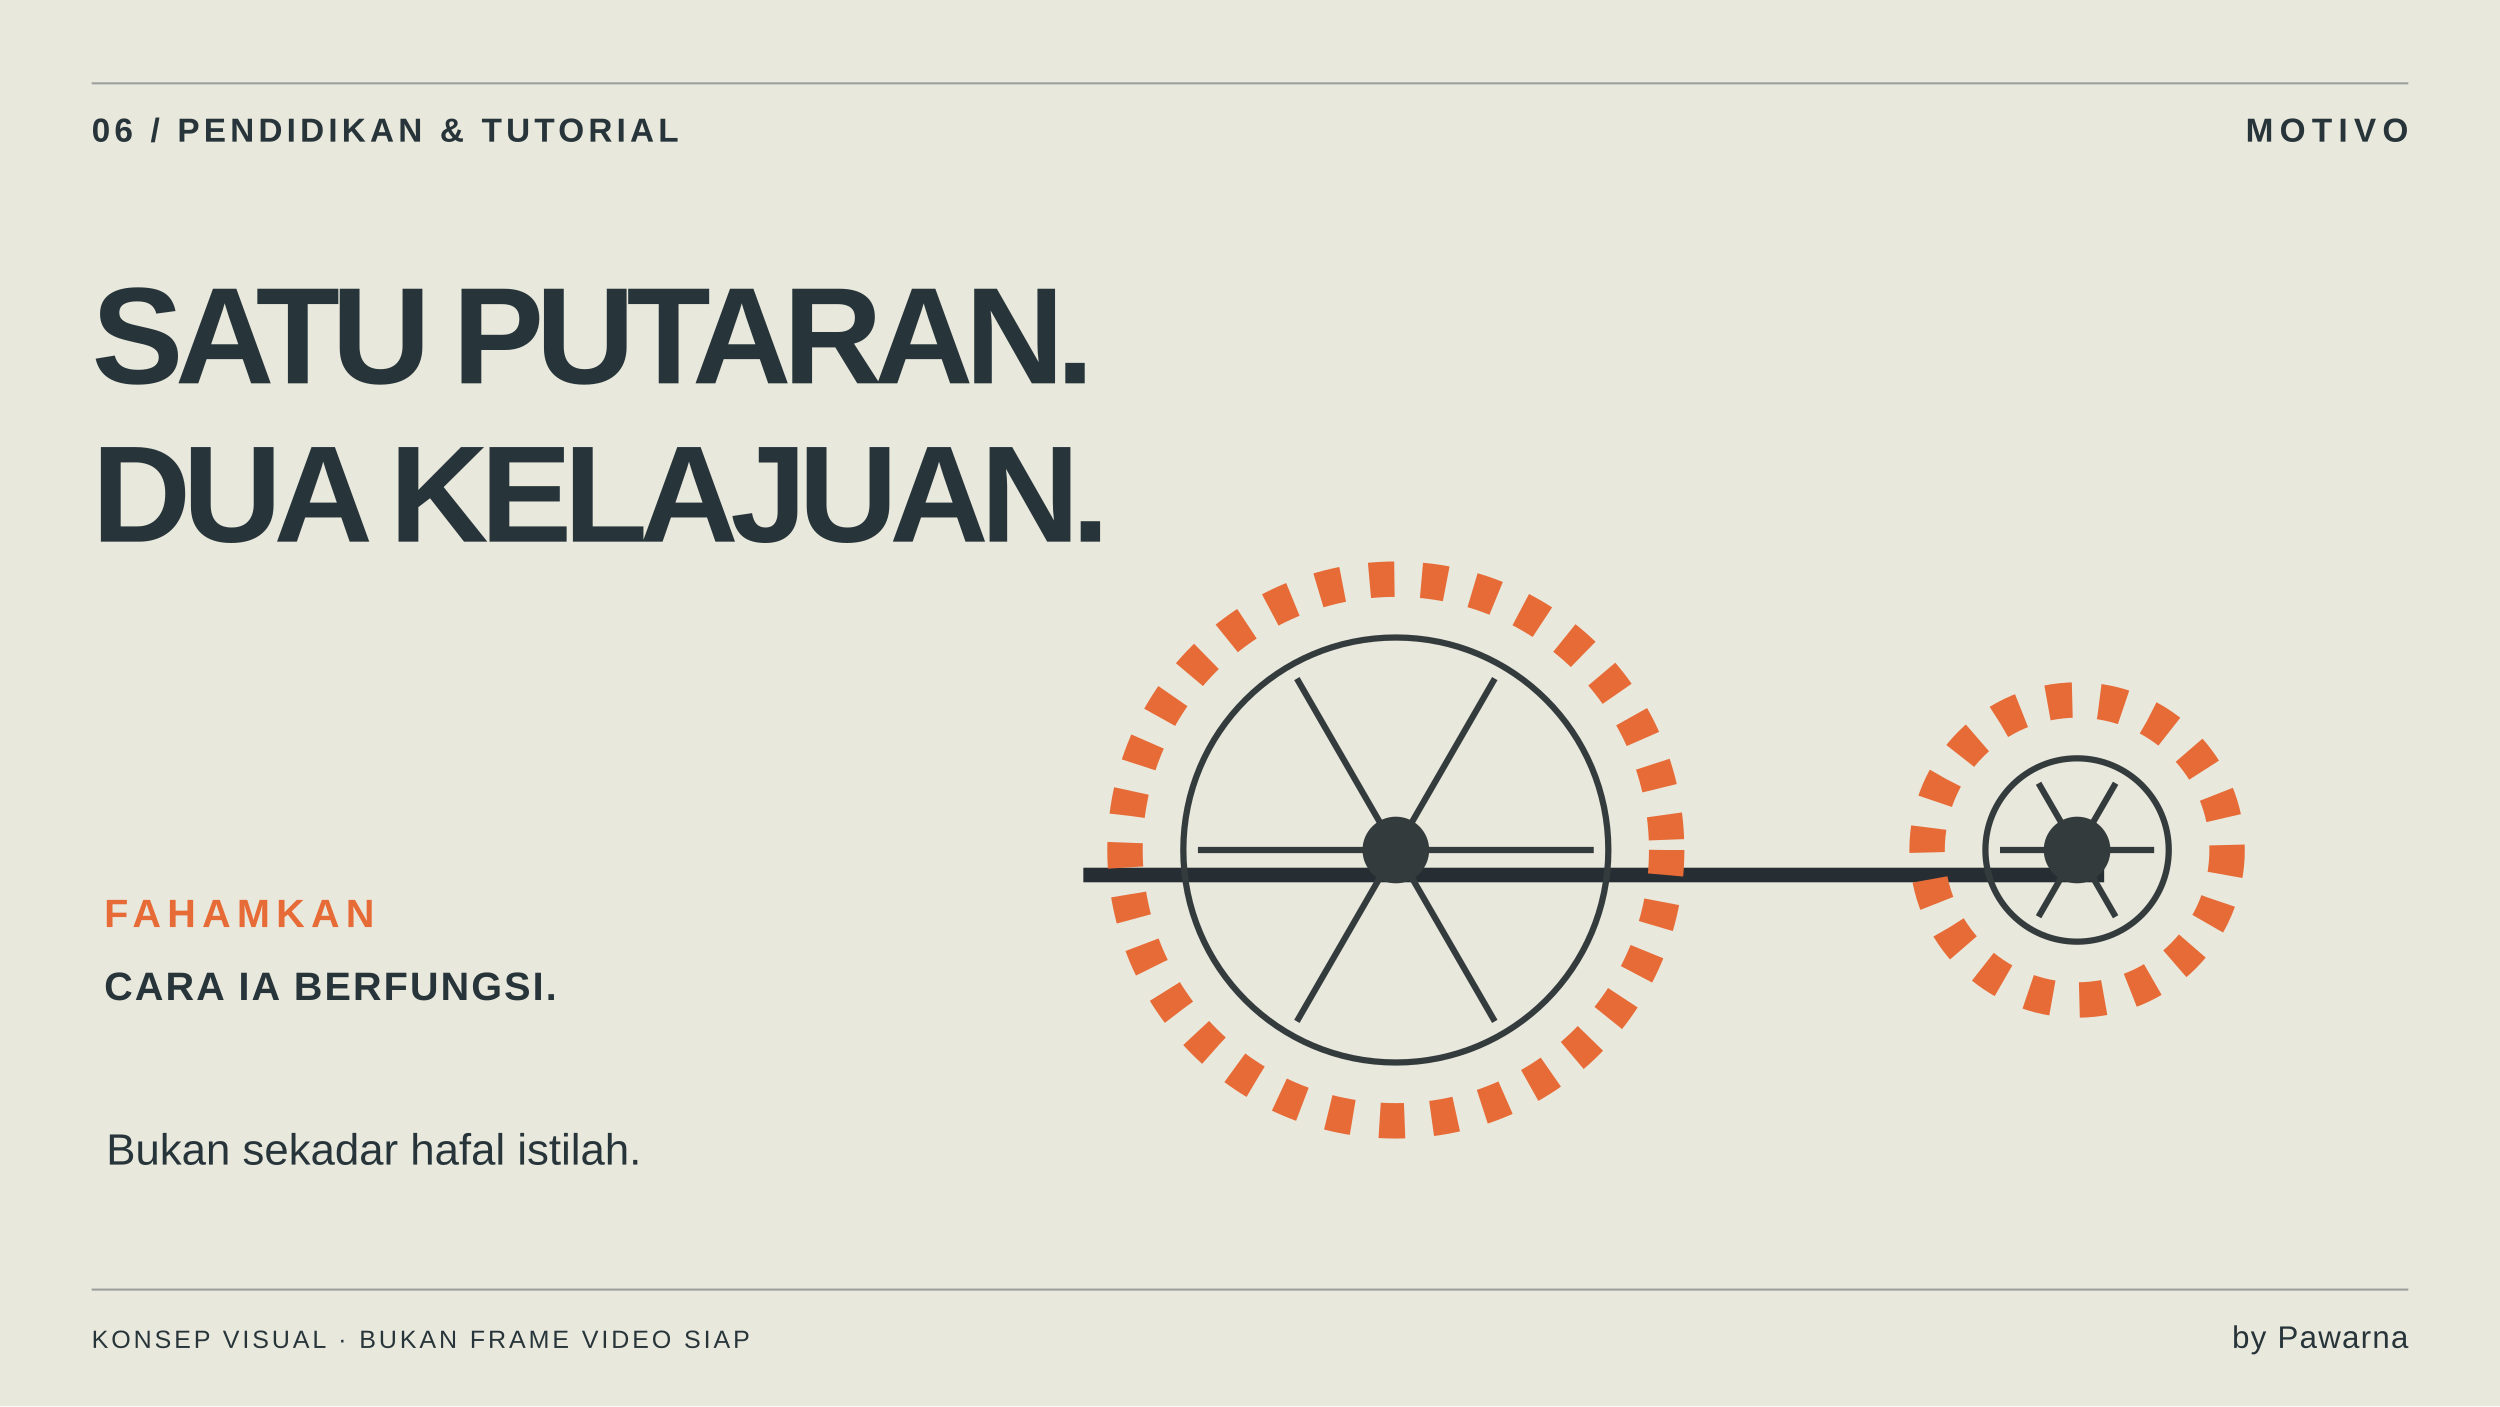
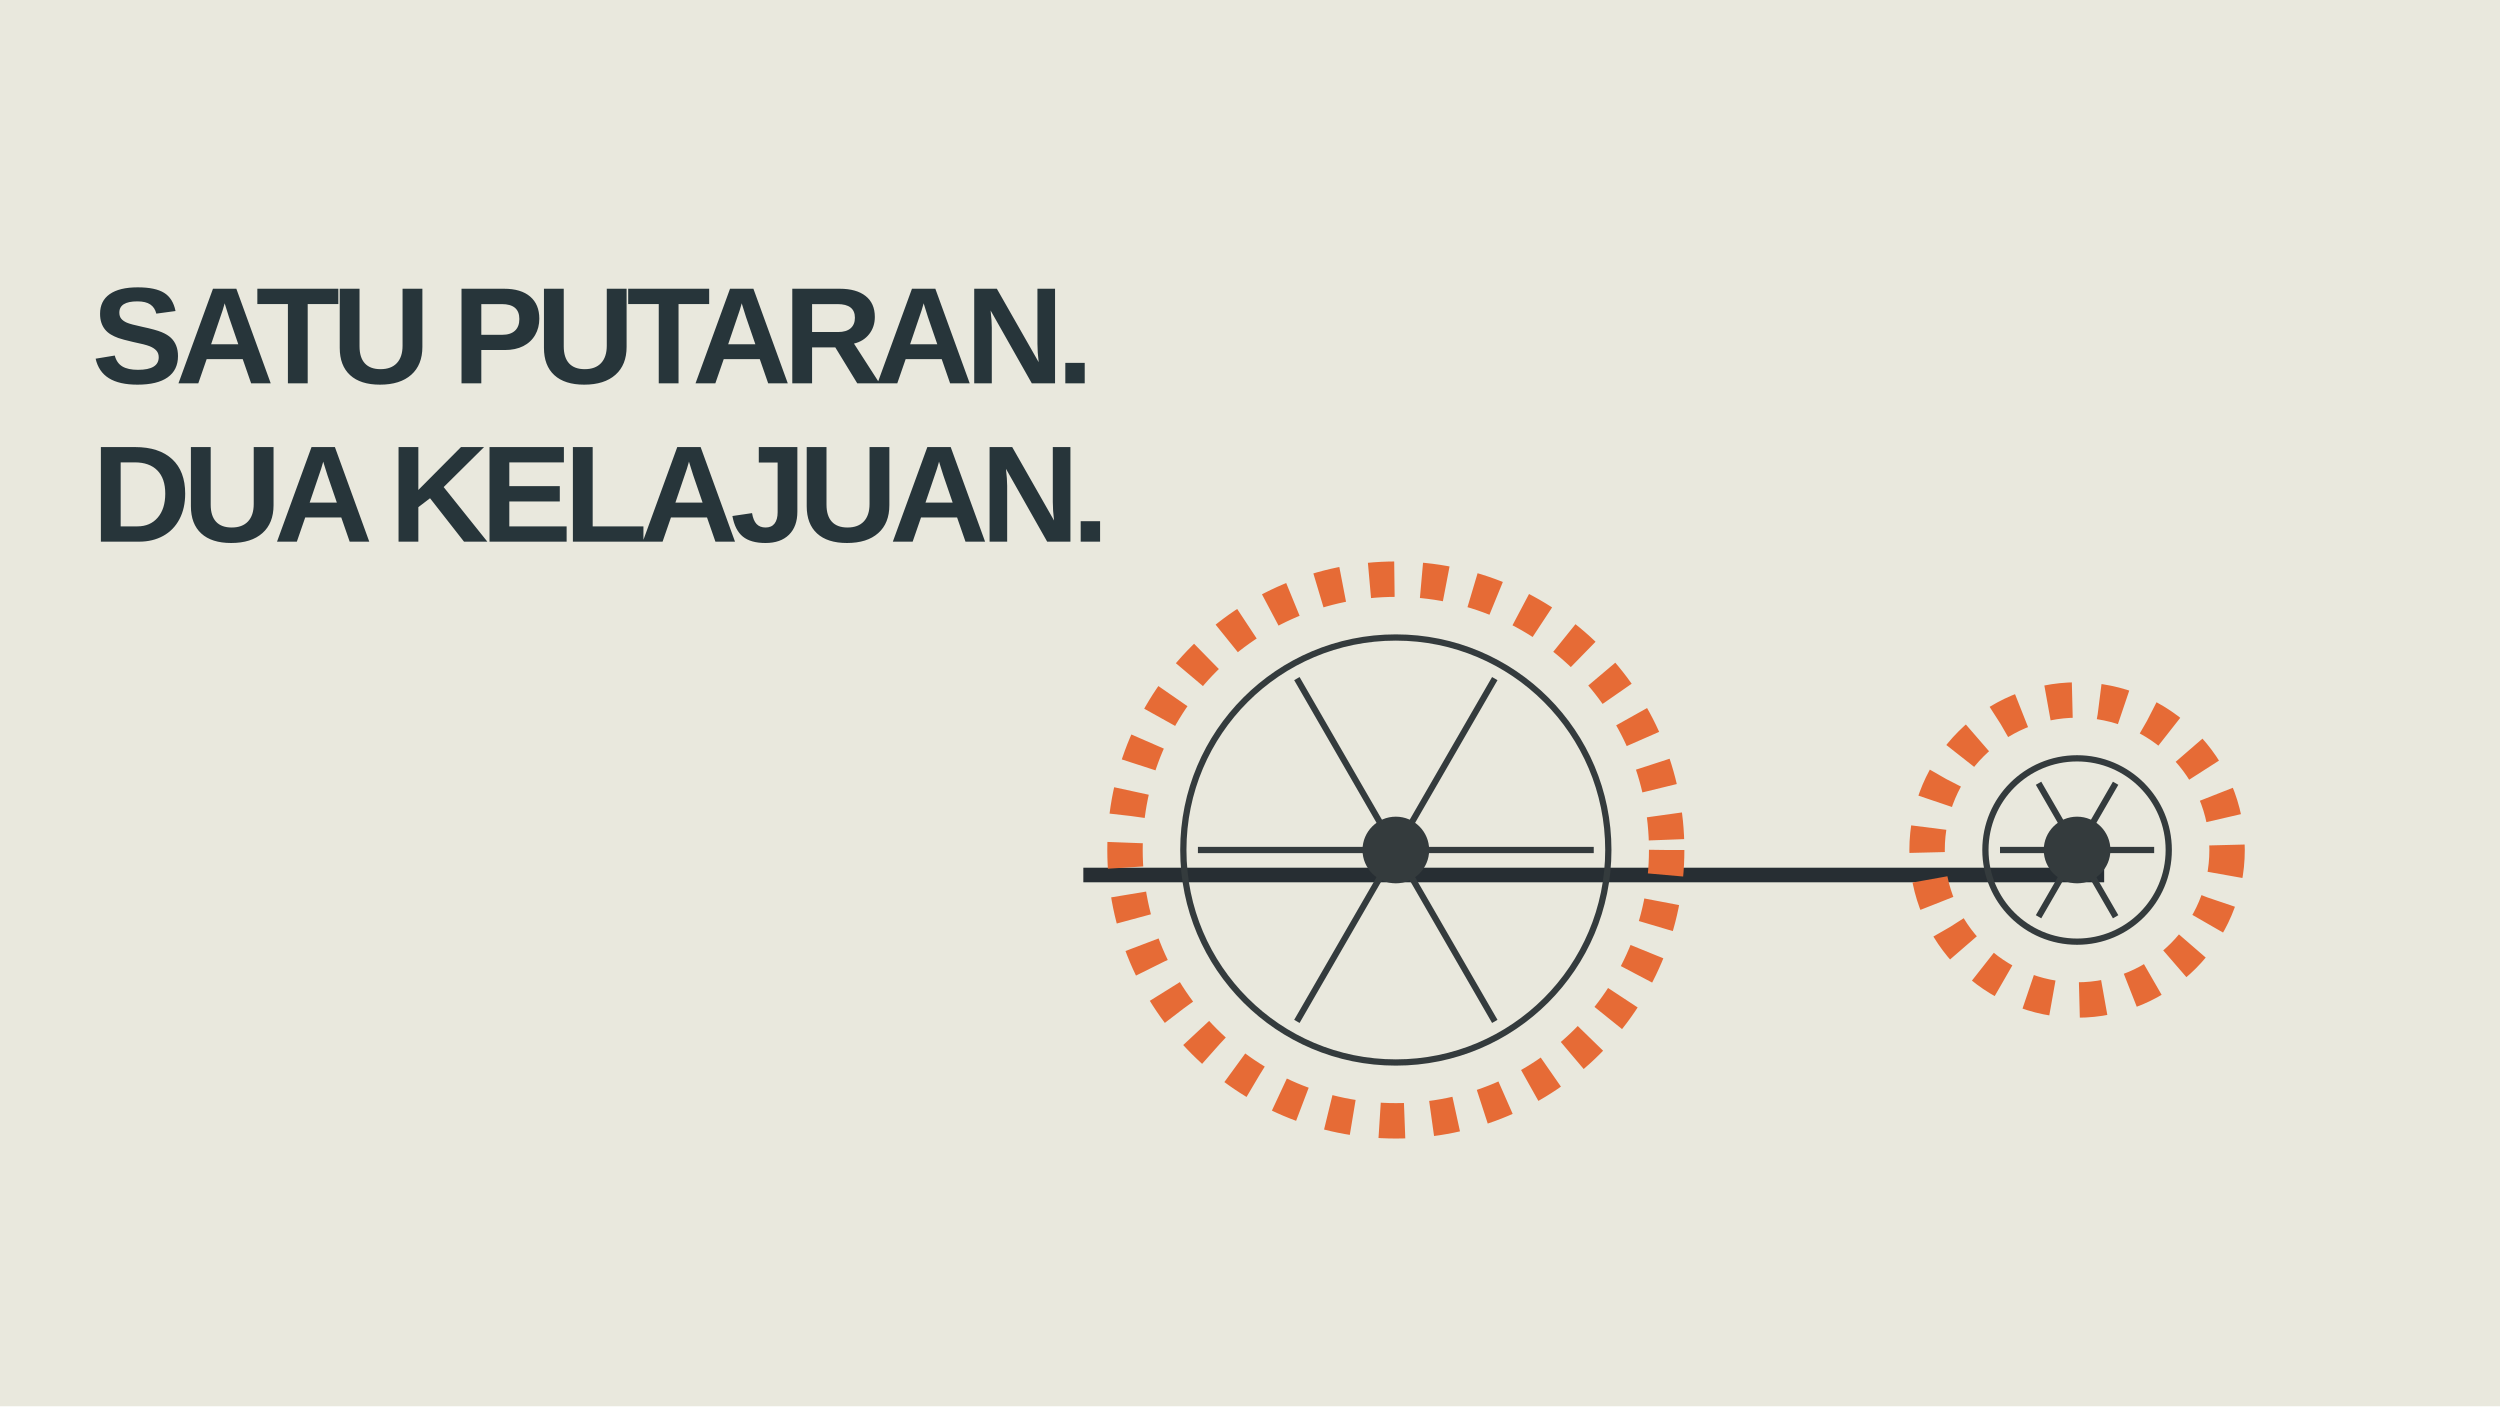
<svg xmlns="http://www.w3.org/2000/svg" width="1200" height="675" viewBox="0 0 1200 675" role="img" aria-labelledby="title desc">
  <rect width="1200" height="675" fill="#e9e8dd" />
  <text x="44" y="184" fill="#27353a" font-family="Arial, sans-serif" font-size="66" font-weight="800" letter-spacing="-4">SATU PUTARAN.</text>
  <text x="44" y="260" fill="#27353a" font-family="Arial, sans-serif" font-size="66" font-weight="800" letter-spacing="-4">DUA KELAJUAN.</text>
  <path d="M520 420H1010" stroke="#272e33" stroke-width="7" />
  <circle cx="670" cy="408" r="130" fill="none" stroke="#e66b36" stroke-width="17" stroke-dasharray="12 13" />
  <circle cx="670" cy="408" r="102" fill="none" stroke="#343b3d" stroke-width="3" />
  <circle cx="670" cy="408" r="16" fill="#343b3d" />
  <path d="M670 408h95" stroke="#343b3d" stroke-width="3" transform="rotate(0 670 408)" />
  <path d="M670 408h95" stroke="#343b3d" stroke-width="3" transform="rotate(60 670 408)" />
  <path d="M670 408h95" stroke="#343b3d" stroke-width="3" transform="rotate(120 670 408)" />
  <path d="M670 408h95" stroke="#343b3d" stroke-width="3" transform="rotate(180 670 408)" />
  <path d="M670 408h95" stroke="#343b3d" stroke-width="3" transform="rotate(240 670 408)" />
  <path d="M670 408h95" stroke="#343b3d" stroke-width="3" transform="rotate(300 670 408)" />
  <circle cx="997" cy="408" r="72" fill="none" stroke="#e66b36" stroke-width="17" stroke-dasharray="12 13" />
  <circle cx="997" cy="408" r="44" fill="none" stroke="#343b3d" stroke-width="3" />
  <circle cx="997" cy="408" r="16" fill="#343b3d" />
  <path d="M997 408h37" stroke="#343b3d" stroke-width="3" transform="rotate(0 997 408)" />
  <path d="M997 408h37" stroke="#343b3d" stroke-width="3" transform="rotate(60 997 408)" />
  <path d="M997 408h37" stroke="#343b3d" stroke-width="3" transform="rotate(120 997 408)" />
  <path d="M997 408h37" stroke="#343b3d" stroke-width="3" transform="rotate(180 997 408)" />
  <path d="M997 408h37" stroke="#343b3d" stroke-width="3" transform="rotate(240 997 408)" />
  <path d="M997 408h37" stroke="#343b3d" stroke-width="3" transform="rotate(300 997 408)" />
-   <text x="50" y="445" fill="#e66b36" font-family="Arial, sans-serif" font-size="19" font-weight="700" letter-spacing="3">FAHAMKAN</text>
-   <text x="50" y="480" fill="#27353a" font-family="Arial, sans-serif" font-size="19" font-weight="700" letter-spacing="1">CARA IA BERFUNGSI.</text>
-   <text x="51" y="559" fill="#27353a" font-family="Arial, sans-serif" font-size="21" font-weight="400" letter-spacing="0">Bukan sekadar hafal istilah.</text>
-   <path d="M44 40H1156" stroke="#27353a" opacity=".4" />
-   <text x="44" y="68" fill="#27353a" font-family="Arial, sans-serif" font-size="16" font-weight="600" letter-spacing="2">06 / PENDIDIKAN &amp; TUTORIAL</text>
-   <text x="1156" y="68" fill="#27353a" font-family="Arial, sans-serif" font-size="16" font-weight="700" letter-spacing="3" text-anchor="end">MOTIVO</text>
-   <path d="M44 619H1156" stroke="#27353a" opacity=".4" />
-   <text x="44" y="647" fill="#27353a" font-family="Arial, sans-serif" font-size="12" font-weight="400" letter-spacing="1.4">KONSEP VISUAL · BUKAN FRAME VIDEO SIAP</text>
-   <text x="1156" y="647" fill="#27353a" font-family="Arial, sans-serif" font-size="15" font-weight="500" letter-spacing="0.6" text-anchor="end">by Pawarna</text>
</svg>
